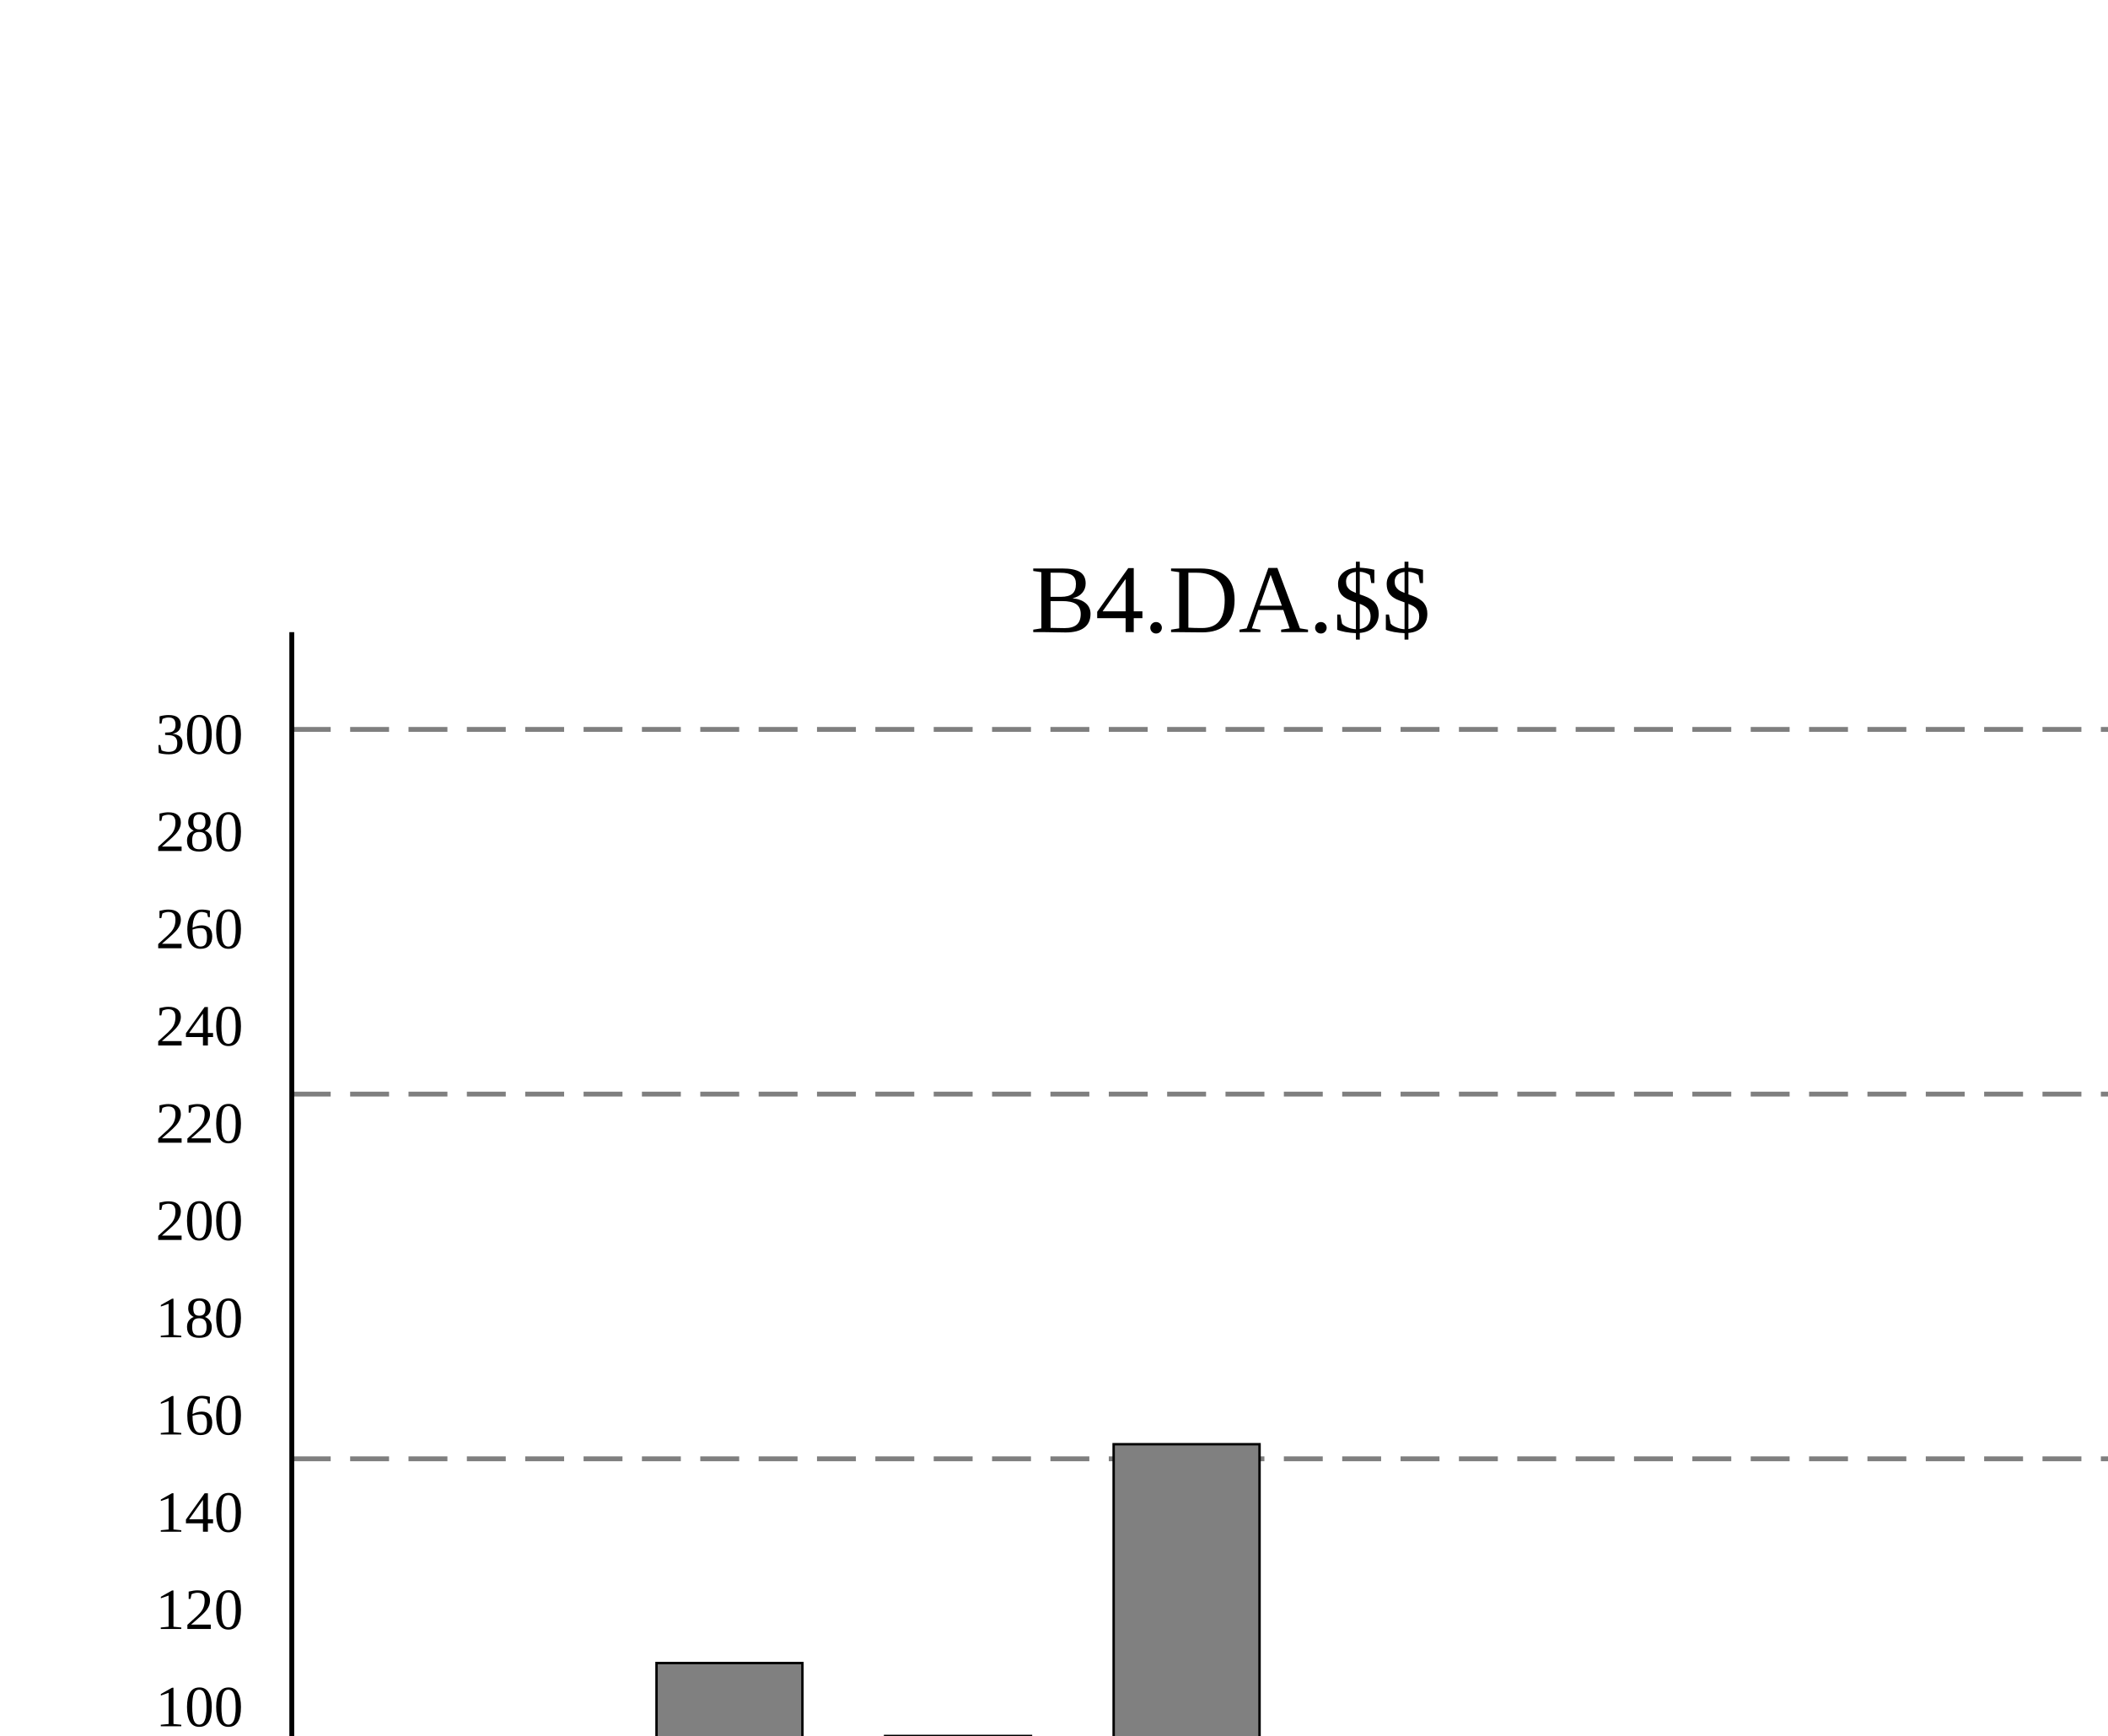
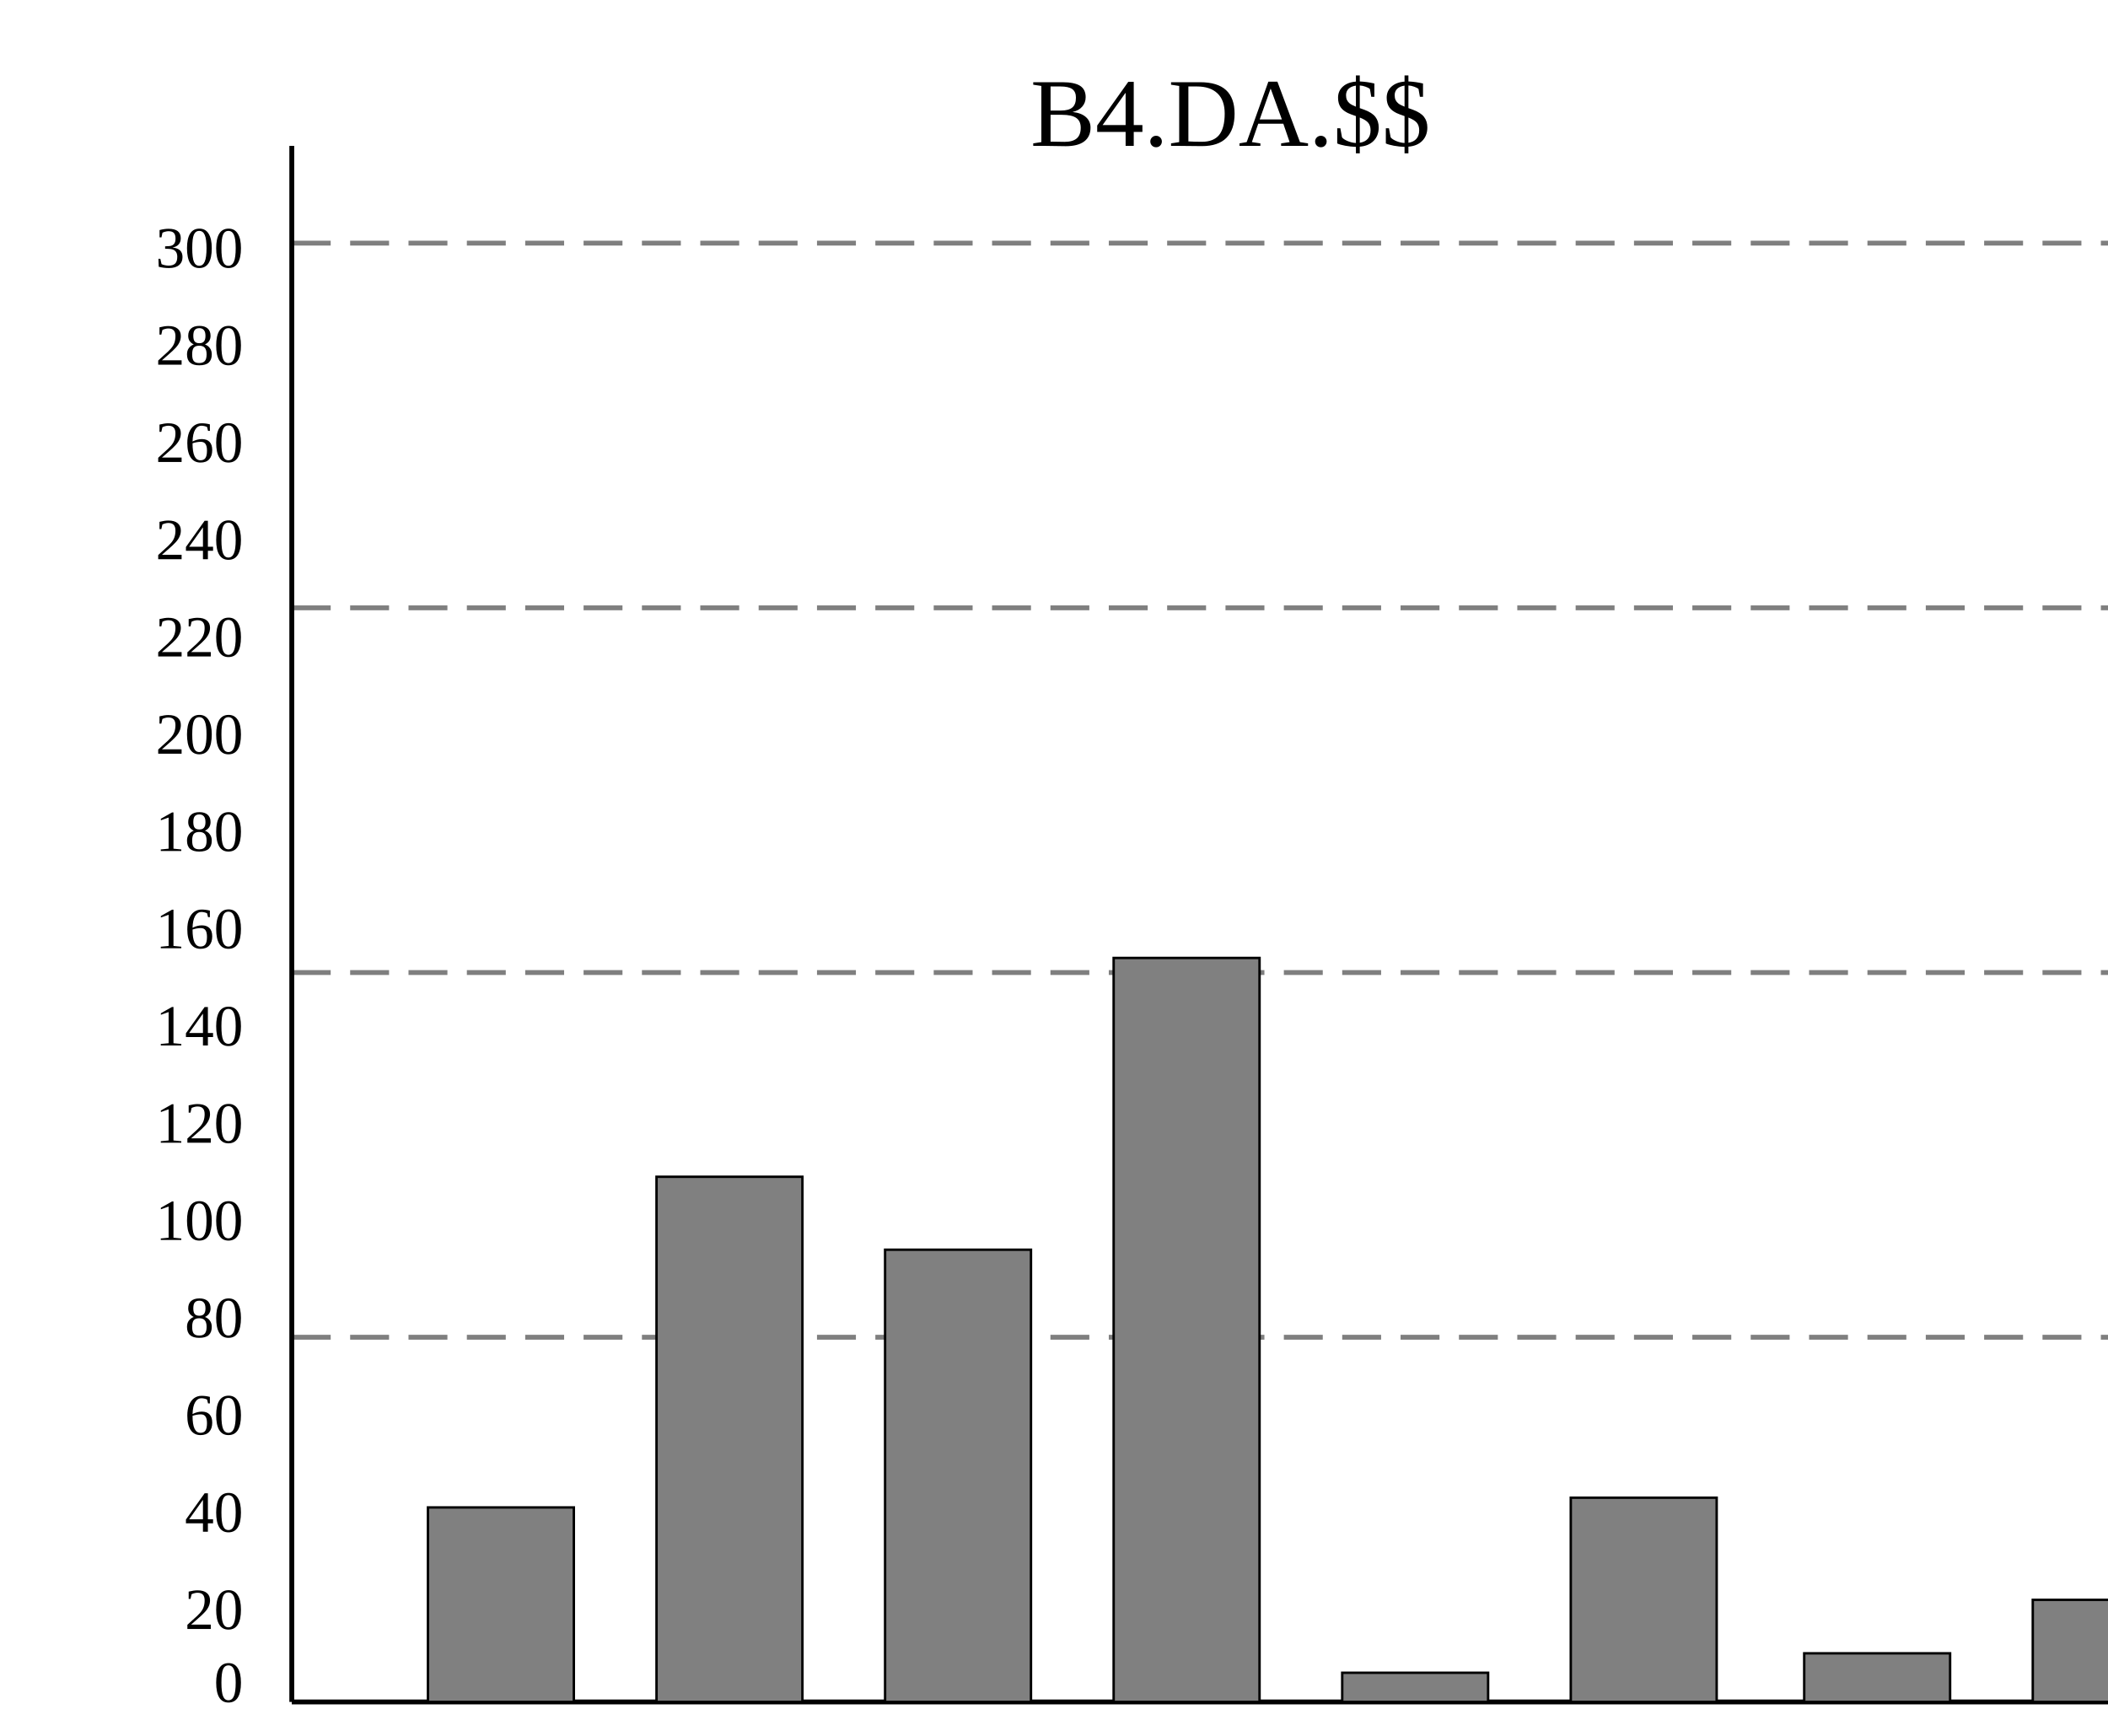
<svg xmlns="http://www.w3.org/2000/svg" height="100%" width="100%">
-   <g transform="translate(40, 450)">
+   <g transform="translate(40, 350)">
    <text x="213" y="-320" text-anchor="middle" font-size="20px">B4.DA.$$</text>
    <line x1="20" x2="20" y1="0" y2="-320" stroke="black" stroke-width="1" />
    <line x1="20" x2="426" y1="0" y2="0" stroke="black" stroke-width="1" />
    <line x1="20" x2="426" y1="-75" y2="-75" stroke="black" opacity="0.5" stroke-dasharray="8 4" stroke-width="1" />
    <line x1="20" x2="426" y1="-150" y2="-150" stroke="black" opacity="0.5" stroke-dasharray="8 4" stroke-width="1" />
    <line x1="20" x2="426" y1="-225" y2="-225" stroke="black" opacity="0.5" stroke-dasharray="8 4" stroke-width="1" />
    <line x1="20" x2="426" y1="-300" y2="-300" stroke="black" opacity="0.5" stroke-dasharray="8 4" stroke-width="1" />
    <text x="10" y="0" text-anchor="end">0</text>
    <text x="10" y="-15" text-anchor="end">20</text>
    <text x="10" y="-35" text-anchor="end">40</text>
    <text x="10" y="-55" text-anchor="end">60</text>
    <text x="10" y="-75" text-anchor="end">80</text>
    <text x="10" y="-95" text-anchor="end">100</text>
    <text x="10" y="-115" text-anchor="end">120</text>
    <text x="10" y="-135" text-anchor="end">140</text>
    <text x="10" y="-155" text-anchor="end">160</text>
    <text x="10" y="-175" text-anchor="end">180</text>
    <text x="10" y="-195" text-anchor="end">200</text>
    <text x="10" y="-215" text-anchor="end">220</text>
    <text x="10" y="-235" text-anchor="end">240</text>
    <text x="10" y="-255" text-anchor="end">260</text>
    <text x="10" y="-275" text-anchor="end">280</text>
    <text x="10" y="-295" text-anchor="end">300</text>
    <rect x="48" y="-40" stroke="black" stroke-width=".5" fill="gray" width="30" height="40" />
    <text x="63" y="20" text-anchor="middle" font-size="11px">aspect</text>
    <rect x="95" y="-108" stroke="black" stroke-width=".5" fill="gray" width="30" height="108" />
    <text x="110" y="20" text-anchor="middle" font-size="11px">contraction</text>
    <rect x="142" y="-93" stroke="black" stroke-width=".5" fill="gray" width="30" height="93" />
    <text x="157" y="20" text-anchor="middle" font-size="11px">deletion</text>
    <rect x="189" y="-153" stroke="black" stroke-width=".5" fill="gray" width="30" height="153" />
    <text x="204" y="20" text-anchor="middle" font-size="11px">dropping</text>
    <rect x="236" y="-6" stroke="black" stroke-width=".5" fill="gray" width="30" height="6" />
    <text x="251" y="20" text-anchor="middle" font-size="11px">negative</text>
    <rect x="283" y="-42" stroke="black" stroke-width=".5" fill="gray" width="30" height="42" />
    <text x="298" y="20" text-anchor="middle" font-size="11px">tense</text>
    <rect x="331" y="-10" stroke="black" stroke-width=".5" fill="gray" width="30" height="10" />
    <text x="346" y="20" text-anchor="middle" font-size="11px">compound</text>
    <rect x="378" y="-21" stroke="black" stroke-width=".5" fill="gray" width="30" height="21" />
    <text x="393" y="20" text-anchor="middle" font-size="11px">language</text>
  </g>
</svg>
